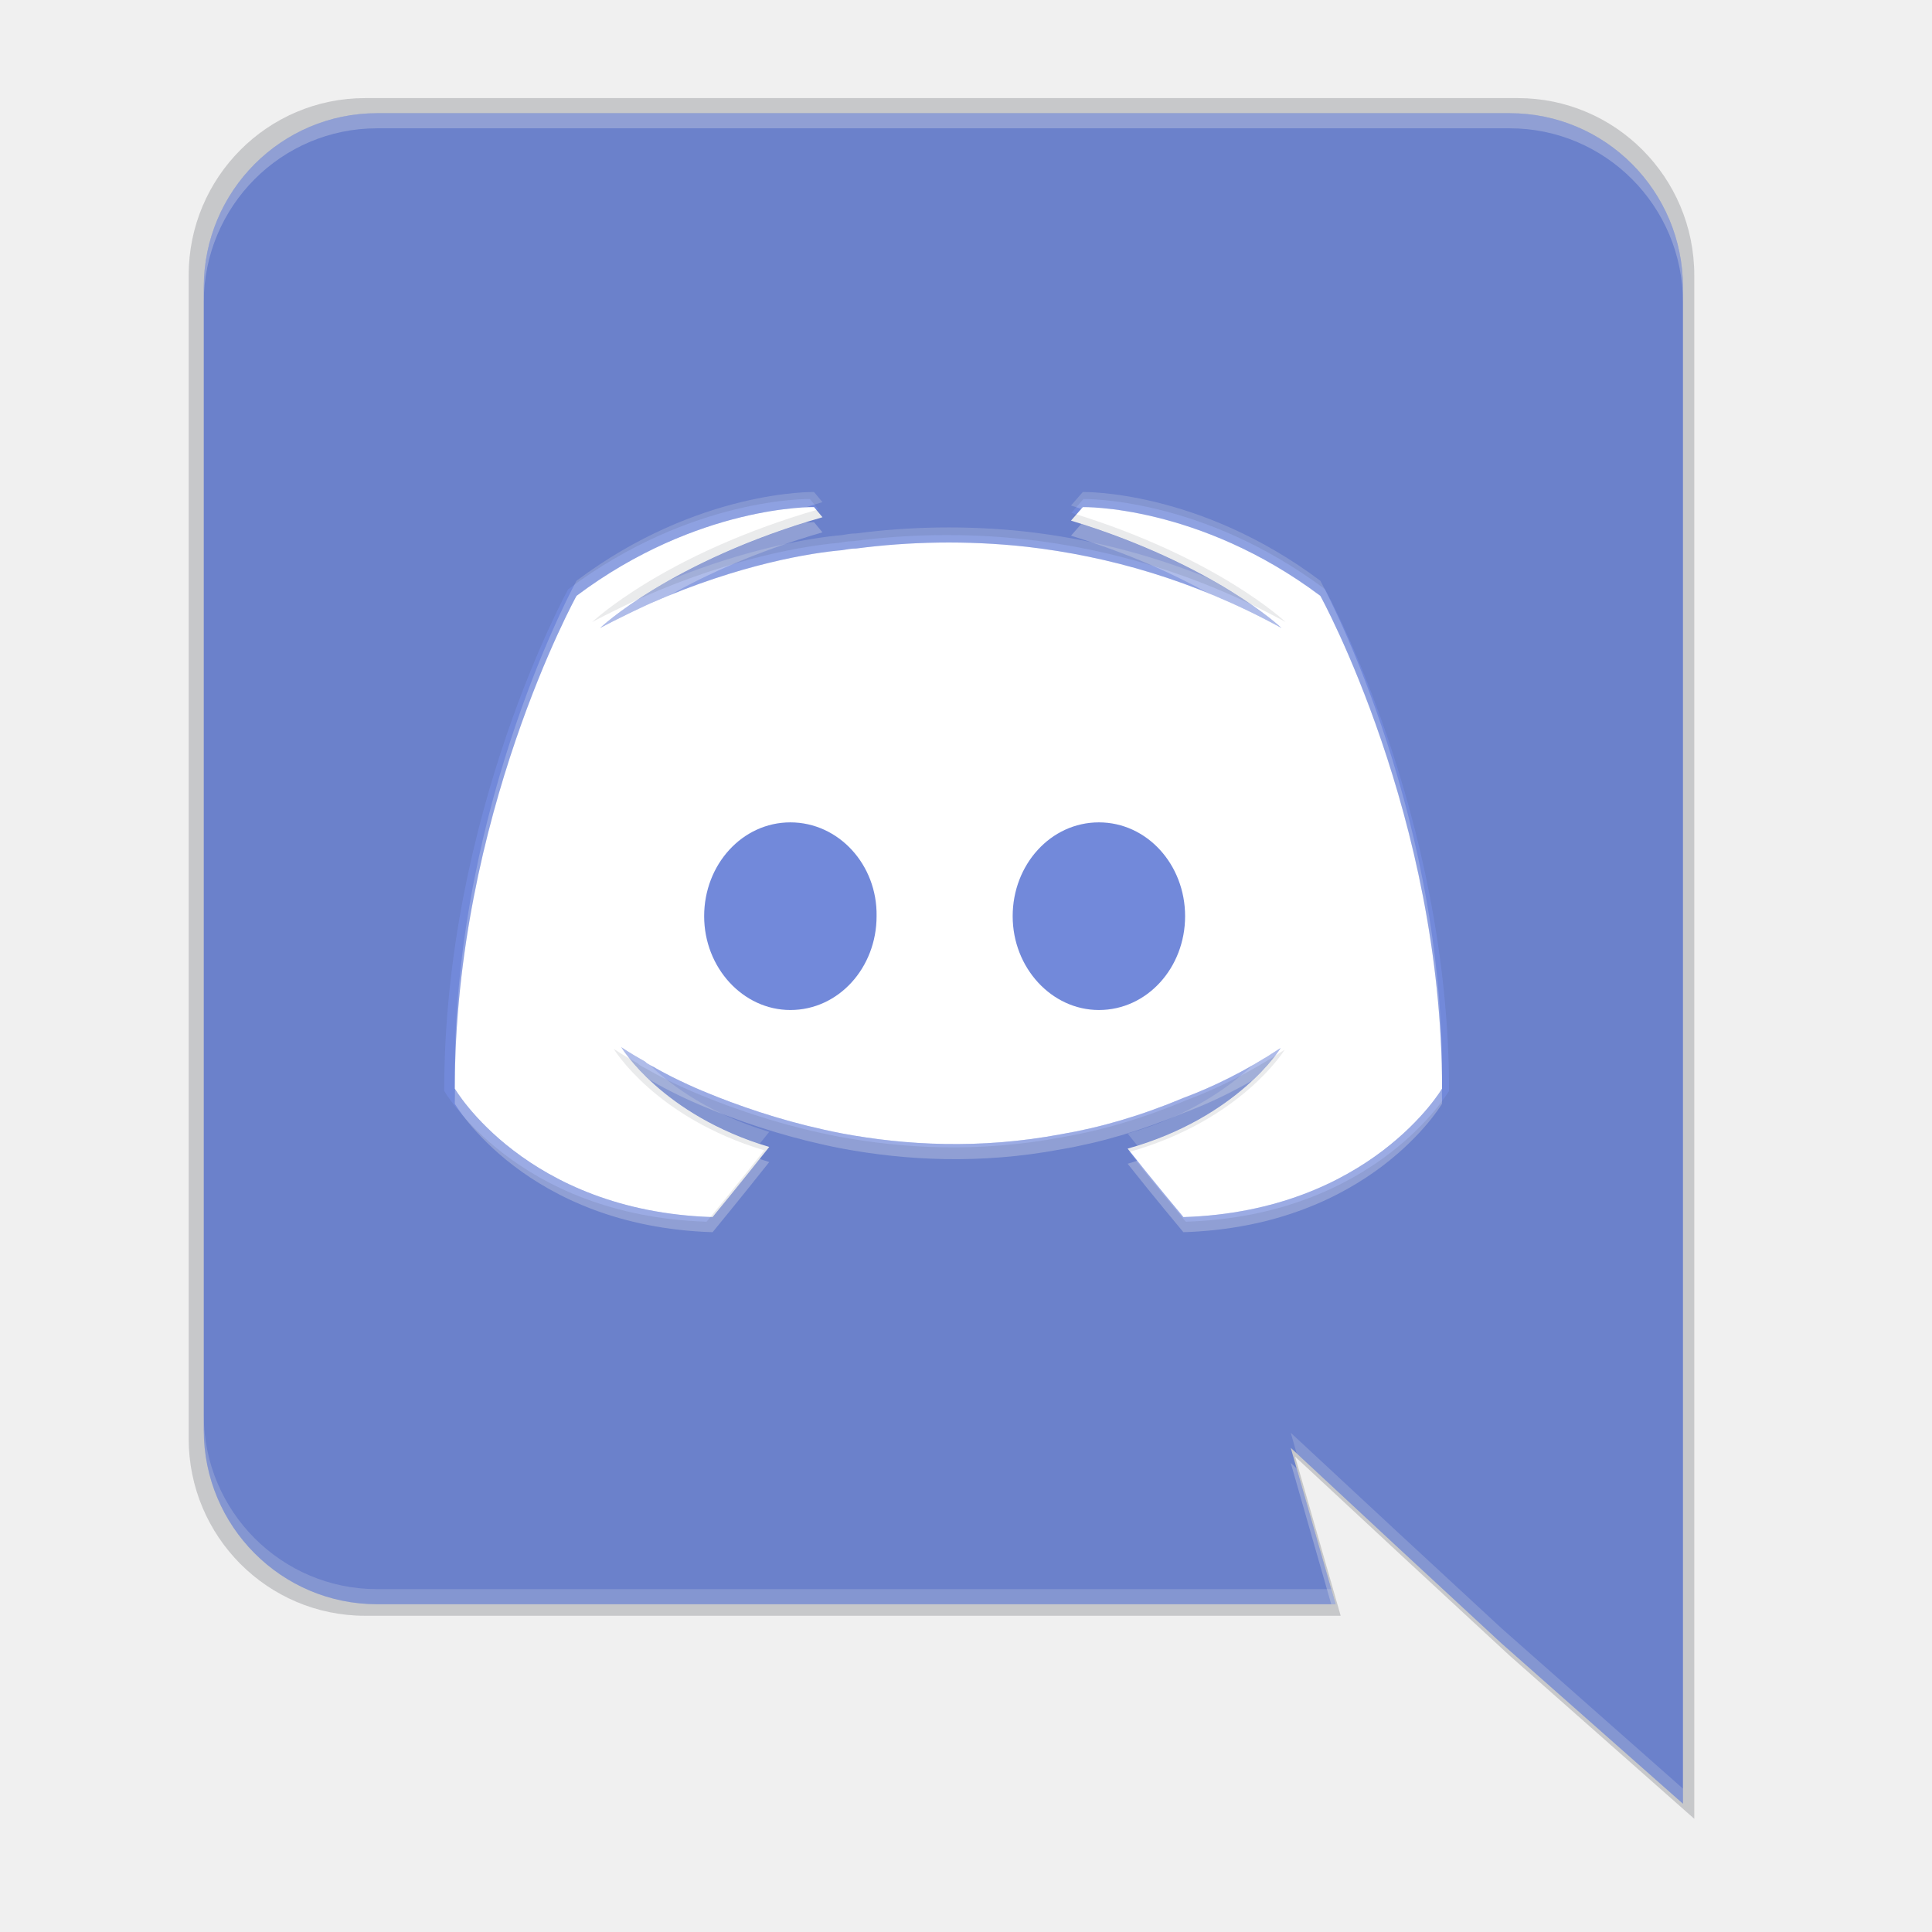
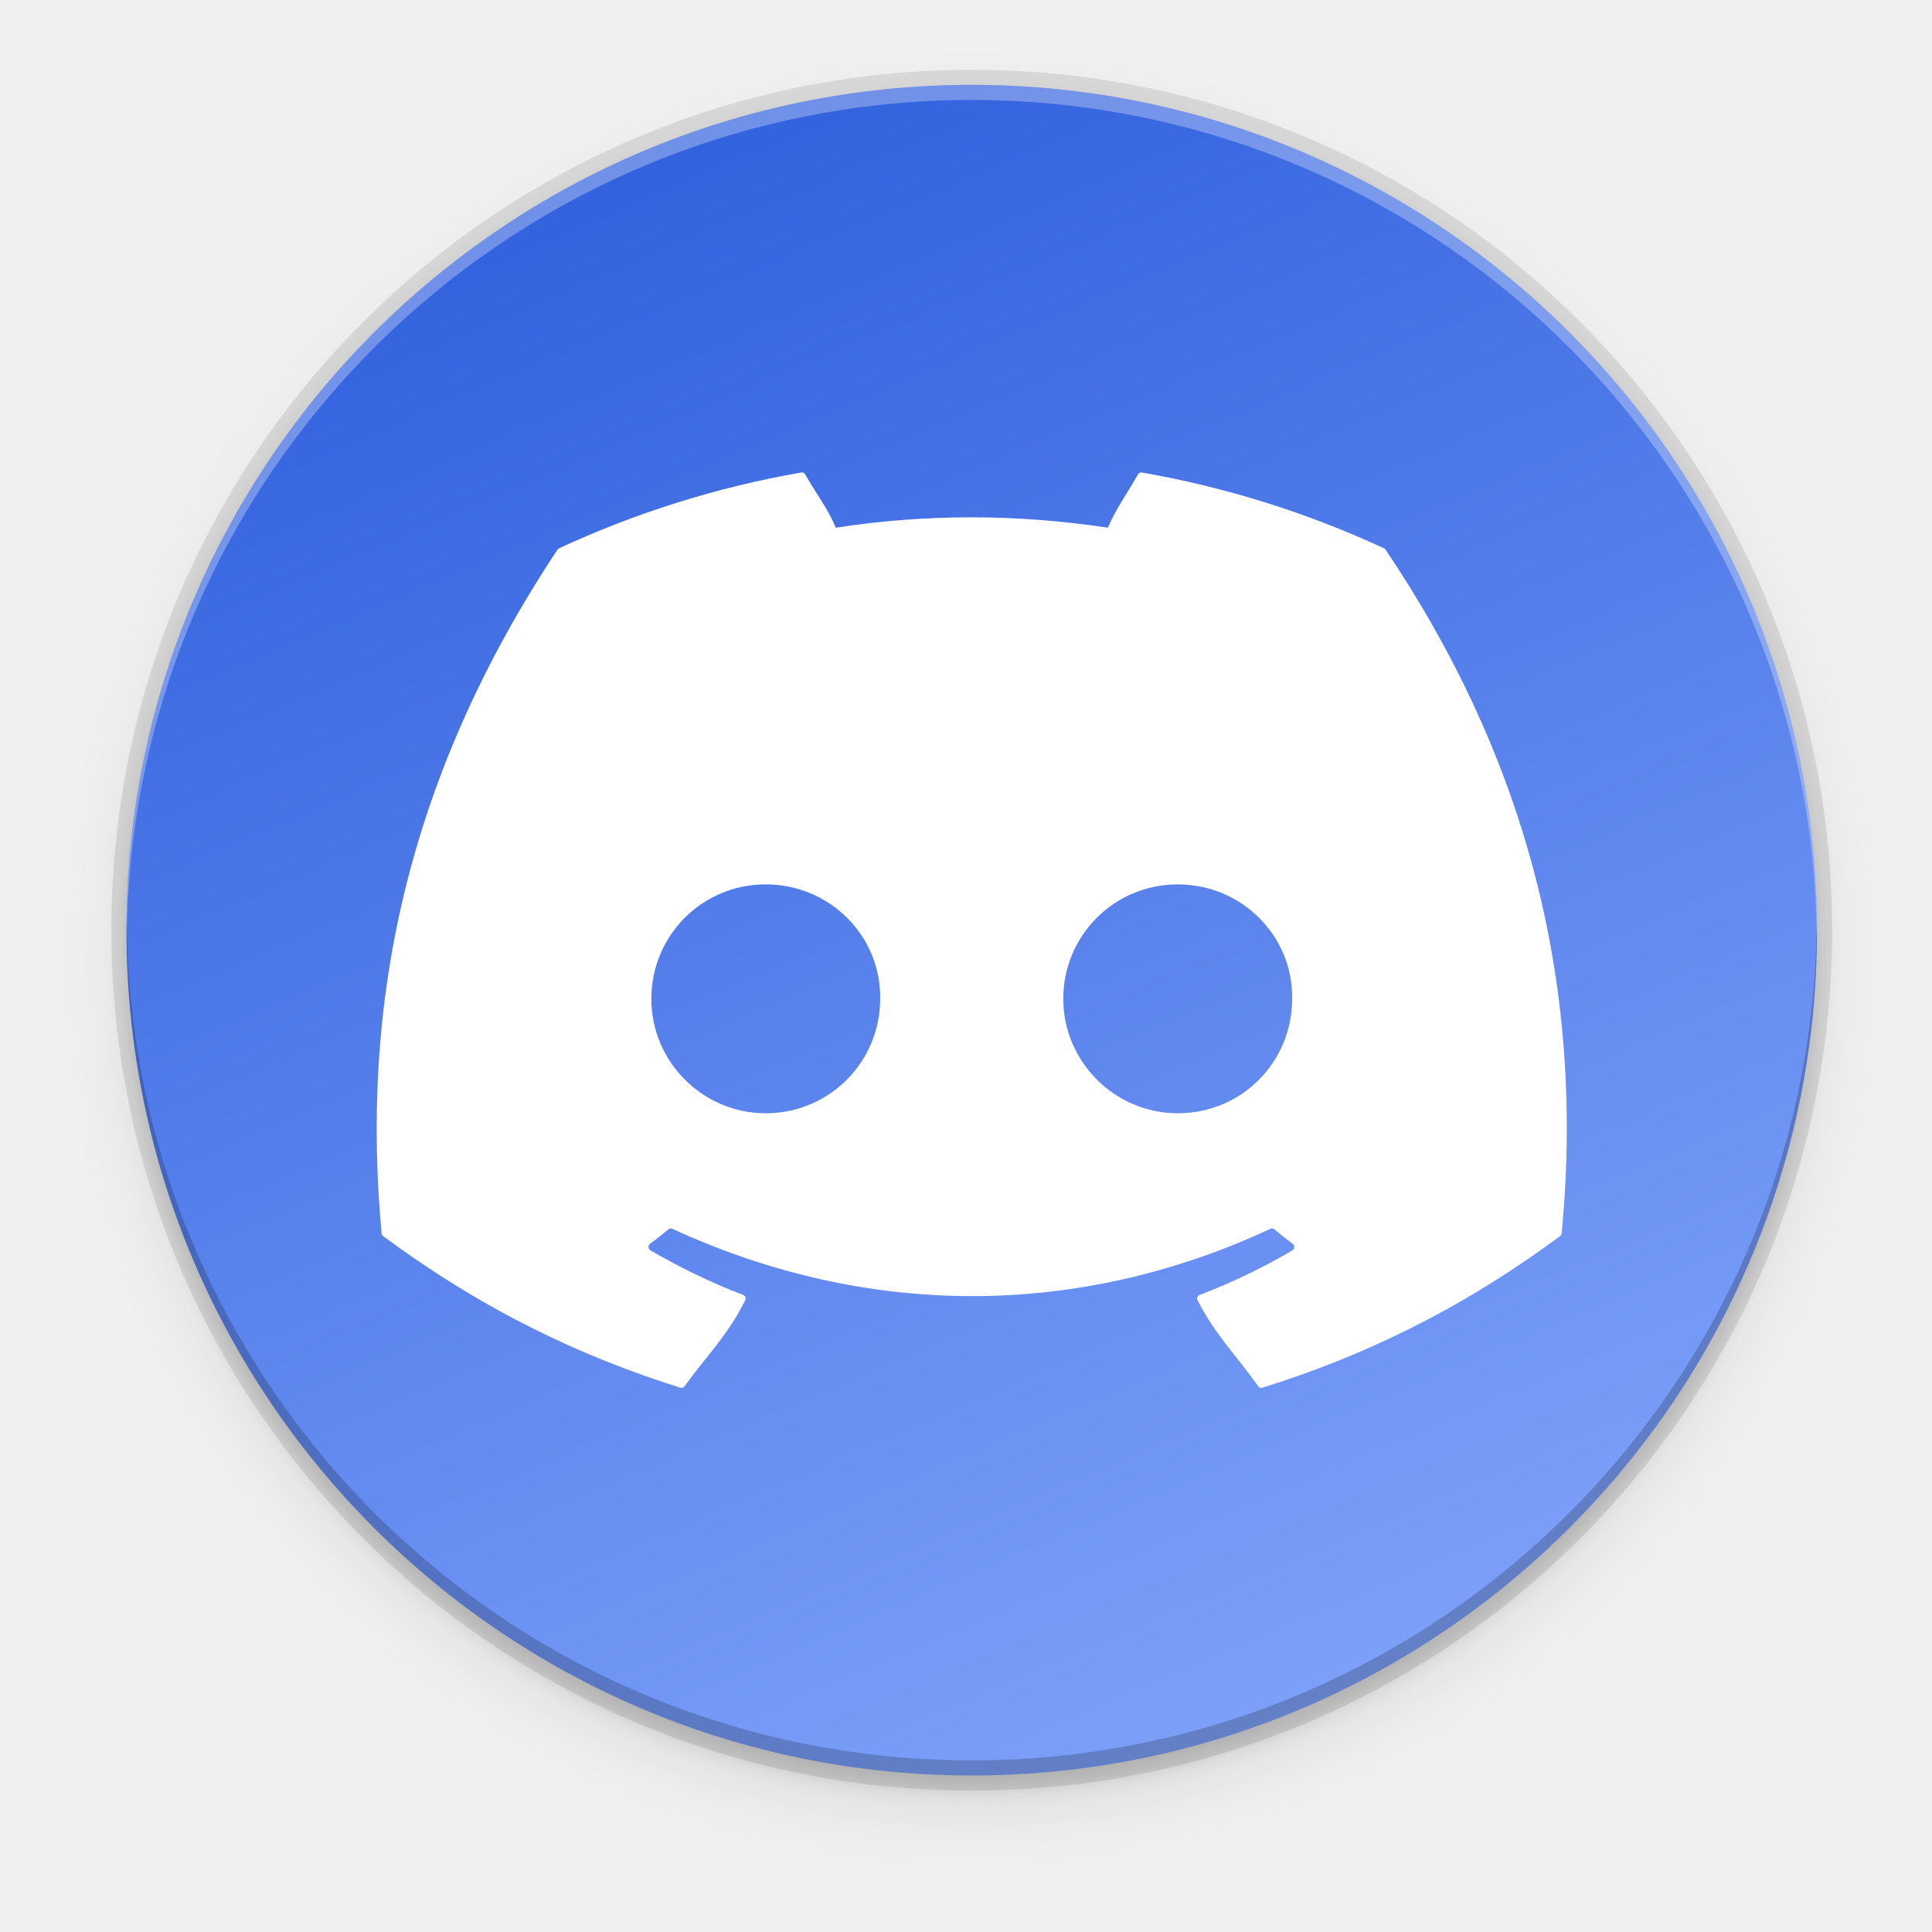
- <svg xmlns="http://www.w3.org/2000/svg" enable-background="new" height="256" viewBox="0 0 256 256" width="256">
-   <g enable-background="new" fill="#fff" transform="matrix(.15 0 -.01875 .15 164.636 166.9305)">
-     <path d="m115.018-1026.203h-1018.4c-85.88 0-147.06 69.92-136.23 156.56l128.44 1027.52c10.83 86.64 89.49 156.56 175.37 156.56h861.84l-57.855-140.6 108.585 90.44 102.6 85.12 181.45 144.4-170.43-1363.44c-10.83-86.64-89.49-156.56-175.37-156.56zm-169.29 992.56s-31.445-32.68-57.855-61.56c96.045-28.12 126.255-90.44 126.255-90.44-28.595 20.52-56.43 34.96-81.795 44.84-36.005 15.96-71.155 26.6-106.115 32.68-71.25 13.68-138.605 9.88-196.935-.76-44.365-8.36-83.125-20.52-115.805-32.68-18.335-6.84-38.38-15.2-58.71-25.84-2.47-1.52-4.845-2.28-7.315-3.8-1.615-.76-2.47-1.52-3.325-2.28-14.63-7.6-22.895-12.92-22.895-12.92s44.08 60.8 144.21 89.68c-19.19 28.88-43.035 63.08-43.035 63.08-168.625-5.32-246.24-115.52-246.24-115.52-30.59-244.72 54.055-443.08 54.055-443.08 99.18-82.08 203.585-79.8 203.585-79.8l8.74 9.12c-131.86 39.52-187.435 99.56-187.435 99.56s15.58-9.12 42.085-22.04c76.855-35.72 140.22-45.6 166.535-47.88 4.465-.76 8.17-1.52 12.73-1.52 45.6-6.08 97.85-7.6 153.33-1.52 73.245 8.36 153.425 29.64 237.88 72.96 0 0-67.165-57-201.305-96.52l9.12-12.16s103.835-2.28 223.535 79.8c0 0 134.235 198.36 164.825 443.08 0 0-50.825 110.2-218.12 115.52z" fill="#01030c" opacity=".1" />
-     <path d="m-786.91-926.7h1070.222v984.491h-1070.222z" fill="#fff" transform="matrix(1 0 .1240347 .9922779 0 0)" />
-     <path d="m-447.689-386.417c-42.56 0-71.493 37.333-65.8 82.88 5.693 45.547 44.707 82.88 86.52 82.88 42.56 0 71.493-37.333 65.8-82.88-4.947-45.547-43.96-82.88-86.52-82.88zm272.533 0c-42.56 0-71.493 37.333-65.8 82.88 5.693 45.547 44.707 82.88 86.52 82.88 42.56 0 71.493-37.333 65.8-82.88-5.693-45.547-43.96-82.88-86.52-82.88z" fill="#7289da" />
-     <path d="m109.418-1012.87h-1000.533c-84.373 0-144.48 68.693-133.84 153.813l126.187 1009.493c10.64 85.12 87.92 153.813 172.293 153.813h846.72l-56.84-138.133 106.68 88.853 100.8 83.627 178.267 141.867-167.44-1339.52c-10.64-85.12-87.92-153.813-172.293-153.813zm-166.32 975.147s-30.893-32.107-56.84-60.48c94.36-27.627 124.04-88.853 124.04-88.853-28.093 20.16-55.44 34.347-80.36 44.053-35.373 15.68-69.907 26.133-104.253 32.107-70 13.44-136.173 9.707-193.48-.747-43.587-8.213-81.667-20.16-113.773-32.107-18.013-6.72-37.707-14.933-57.68-25.387-2.427-1.493-4.76-2.24-7.187-3.733-1.587-.747-2.427-1.493-3.267-2.24-14.373-7.467-22.493-12.693-22.493-12.693s43.307 59.733 141.68 88.107c-18.853 28.373-42.28 61.973-42.28 61.973-165.667-5.227-241.92-113.493-241.92-113.493-30.053-240.427 53.107-435.307 53.107-435.307 97.44-80.64 200.013-78.4 200.013-78.4l8.587 8.96c-129.547 38.827-184.147 97.813-184.147 97.813s15.307-8.96 41.347-21.653c75.507-35.093 137.76-44.8 163.613-47.04 4.387-.747 8.027-1.493 12.507-1.493 44.8-5.973 96.133-7.467 150.64-1.493 71.96 8.213 150.733 29.12 233.707 71.68 0 0-65.987-56-197.773-94.827l8.96-11.947s102.013-2.24 219.613 78.4c0 0 131.88 194.88 161.933 435.307 0 0-49.933 108.267-214.293 113.493z" fill="#7289da" />
-     <path d="m-891.113-1012.859c-84.373 0-144.488 68.682-133.848 153.802l1.667 13.333c-10.64-85.12 49.474-153.802 133.848-153.802h1000.521c84.373 0 161.658 68.682 172.298 153.802l-1.667-13.333c-10.64-85.12-87.925-153.802-172.298-153.802zm431.175 361.276s-3.099.058-7.546.26c-119.008 38.711-169.681 93.177-169.681 93.177s15.316-8.96 41.356-21.654c5.575-2.591 11.045-5.009 16.466-7.331 29.656-17.982 71.745-38.635 127.998-55.495zm236.276 1.563-7.791 10.378c53.358 15.72 95.739 34.222 127.511 50.716 22.504 8.715 45.381 18.871 68.6 30.781 0 0-62.957-53.223-188.32-91.875zm-348.537 462.227s9.157 12.495 28.345 28.737c2.099 1.158 4.149 1.952 6.266 3.255 19.973 10.453 39.666 18.671 57.679 25.391 32.107 11.947 70.193 23.896 113.779 32.109 57.307 10.453 123.478 14.182 193.478.742 34.347-5.973 68.881-16.429 104.255-32.109 18.052-7.031 37.384-16.449 57.344-28.75 15.241-16.178 21.343-28.633 21.343-28.633-28.093 20.16-55.433 34.343-80.353 44.049-35.373 15.68-69.908 26.136-104.255 32.109-70 13.44-136.172 9.711-193.478-.742-43.587-8.213-81.673-20.163-113.779-32.109-18.013-6.72-37.706-14.937-57.679-25.391-2.427-1.493-4.758-2.231-7.184-3.724-1.587-.747-2.422-1.493-3.262-2.24-14.373-7.467-22.498-12.695-22.498-12.695zm729.438 36.862c-.735 1.574-50.995 108.028-214.142 113.216 0 0-23.757-24.844-46.92-49.844-2.753.9-5.385 1.854-8.257 2.695 25.947 28.373 56.844 60.482 56.844 60.482 164.36-5.227 214.29-113.49 214.29-113.49-.547-4.379-1.201-8.712-1.815-13.06zm-871.743.013c.473 4.343.902 8.672 1.449 13.047 0 0 76.254 108.263 241.921 113.49 0 0 23.425-33.606 42.279-61.979-3.039-.876-5.866-1.866-8.8-2.799-17.088 25.396-35.145 51.445-35.145 51.445-164.401-5.187-240.545-111.574-241.702-113.203zm779.565 330.378 51.367 124.792h3.815l-49.368-119.948z" fill="#fcfcfc" opacity=".3" />
-     <path d="m-463.271-678.25s-102.565-2.242-200.005 78.398c0 0-83.165 194.886-53.112 435.312 0 0 .209.274.218.286-25.526-234.376 54.561-422.266 54.561-422.266 82.491-68.269 167.974-77.024 192.472-78.138 4.779-1.554 9.459-3.136 14.46-4.635zm237.448 0-8.963 11.94c3.254.959 6.284 1.977 9.458 2.956l1.172-1.563s102.017-2.242 219.618 78.398c0 0 127.041 187.882 160.112 422.253 0-.012.148-.273.148-.273-30.053-240.427-161.927-435.312-161.927-435.312-117.6-80.64-219.618-78.398-219.618-78.398zm-123.854 31.354c-25.247.373-49.276 2.248-71.676 5.234-4.48 0-8.123.738-12.51 1.484-23.944 2.075-79.144 10.593-147.145 39.714-38.639 23.429-56.156 42.318-56.156 42.318s15.316-8.96 41.356-21.654c75.507-35.093 137.758-44.804 163.612-47.044 4.387-.747 8.03-1.484 12.51-1.484 44.8-5.973 96.126-7.471 150.633-1.497 71.96 8.213 150.739 29.12 233.713 71.68 0 0-23.566-19.871-70.267-44.115-57.914-22.428-113.289-34.983-165.112-40.898-27.253-2.987-53.71-4.11-78.957-3.737zm-222.521 459.102s40.828 56.009 132.876 85.299c2.475-3.678 4.749-6.945 7.134-10.534-53.444-15.414-90.508-40.042-113.332-59.362-.307-.169-.609-.278-.918-.469-1.587-.747-2.422-1.493-3.262-2.24-14.373-7.467-22.498-12.695-22.498-12.695zm582.489.742c-7.743 5.556-15.415 10.619-23.009 15.299-18.596 19.739-50.835 45.038-102.694 60.221 3.375 3.69 6.46 6.9 9.924 10.638 87.702-28.684 115.78-86.159 115.78-86.159zm-910.729 324.167 1.667 13.333c10.64 85.12 87.925 153.802 172.298 153.802h846.719l-5.482-13.333h-842.904c-84.373 0-161.658-68.682-172.298-153.802zm962.168 15.677 7.481 18.177 100.879 84.01 100.791 83.62 178.268 141.875-1.667-13.333-178.268-141.875-100.791-83.62z" opacity=".2" />
-     <path d="m115.018-1026.203h-1018.4c-85.88 0-147.06 69.92-136.23 156.56l128.44 1027.52c10.83 86.64 89.49 156.56 175.37 156.56h861.84l-57.855-140.6 108.585 90.44 102.6 85.12 181.45 144.4-170.43-1363.44c-10.83-86.64-89.49-156.56-175.37-156.56zm-169.29 992.56s-31.445-32.68-57.855-61.56c96.045-28.12 126.255-90.44 126.255-90.44-28.595 20.52-56.43 34.96-81.795 44.84-36.005 15.96-71.155 26.6-106.115 32.68-71.25 13.68-138.605 9.88-196.935-.76-44.365-8.36-83.125-20.52-115.805-32.68-18.335-6.84-38.38-15.2-58.71-25.84-2.47-1.52-4.845-2.28-7.315-3.8-1.615-.76-2.47-1.52-3.325-2.28-14.63-7.6-22.895-12.92-22.895-12.92s44.08 60.8 144.21 89.68c-19.19 28.88-43.035 63.08-43.035 63.08-168.625-5.32-246.24-115.52-246.24-115.52-30.59-244.72 54.055-443.08 54.055-443.08 99.18-82.08 203.585-79.8 203.585-79.8l8.74 9.12c-131.86 39.52-187.435 99.56-187.435 99.56s15.58-9.12 42.085-22.04c76.855-35.72 140.22-45.6 166.535-47.88 4.465-.76 8.17-1.52 12.73-1.52 45.6-6.08 97.85-7.6 153.33-1.52 73.245 8.36 153.425 29.64 237.88 72.96 0 0-67.165-57-201.305-96.52l9.12-12.16s103.835-2.28 223.535 79.8c0 0 134.235 198.36 164.825 443.08 0 0-50.825 110.2-218.12 115.52z" fill="#2d303b" opacity=".1" />
-   </g>
+ <svg xmlns="http://www.w3.org/2000/svg" height="256" viewBox="0 0 67.73 67.73" width="256" version="1.1" id="svg2987">
+   <defs id="defs2991" />
+   <filter id="a" color-interpolation-filters="sRGB" height="2.62" width="2.62" x="-0.81" y="-0.81">
+     <feGaussianBlur stdDeviation="2.7" id="feGaussianBlur2937" />
+   </filter>
+   <linearGradient id="b" gradientUnits="userSpaceOnUse" x1="21.366" x2="46.766" y1="232.243" y2="291.509" gradientTransform="translate(0,-229.2667)">
+     <stop offset="0" stop-color="#8c59d9" id="stop2940" style="stop-color:#2f5fdd;stop-opacity:1;" />
+     <stop offset="1" stop-color="#a7a7f1" id="stop2942" style="stop-color:#80a3fa;stop-opacity:1;" />
+   </linearGradient>
+   <filter id="c" color-interpolation-filters="sRGB" height="1.024" width="1.024" x="-0.012" y="-0.012">
+     <feGaussianBlur stdDeviation="1.12" id="feGaussianBlur2945" />
+   </filter>
+   <filter id="d" color-interpolation-filters="sRGB" height="1.096" width="1.096" x="-0.048" y="-0.048">
+     <feGaussianBlur stdDeviation="4.48" id="feGaussianBlur2948" />
+   </filter>
+   <circle cx="122.752" cy="122.752" filter="url(#d)" opacity="0.1" r="112" transform="matrix(0.2645833,0,0,0.2645833,1.5875,1.18957)" id="circle2951" />
+   <circle cx="122.752" cy="120.752" filter="url(#c)" opacity="0.1" r="112" transform="matrix(0.2645833,0,0,0.2645833,1.5875,1.18957)" id="circle2953" />
+   <circle cx="34.066" cy="32.609" opacity="0.1" r="30.162" id="circle2955" />
+   <circle cx="34.066" cy="32.609" fill="url(#b)" r="29.633" id="circle2957" style="fill:url(#b)" />
+   <path style="fill:#ffffff;stroke-width:1.605" d="m 28.089,16.565 c -2.98,0.518 -5.833,1.425 -8.493,2.658 -0.023,0.01 -0.04,0.025 -0.053,0.047 -5.409,8.155 -6.892,16.111 -6.165,23.966 0.003,0.038 0.024,0.074 0.053,0.097 3.569,2.645 7.025,4.251 10.418,5.315 0.055,0.017 0.113,-0.002 0.147,-0.047 0.803,-1.106 1.518,-1.792 2.131,-3.018 0.036,-0.072 0.002,-0.156 -0.072,-0.185 -1.135,-0.434 -2.214,-0.962 -3.253,-1.564 -0.082,-0.049 -0.091,-0.169 -0.016,-0.226 0.219,-0.165 0.44,-0.337 0.649,-0.511 0.038,-0.032 0.09,-0.039 0.135,-0.019 6.828,3.146 14.22,3.146 20.967,0 0.044,-0.022 0.095,-0.016 0.135,0.016 0.209,0.174 0.428,0.349 0.649,0.514 0.076,0.057 0.07,0.177 -0.013,0.226 -1.039,0.613 -2.12,1.131 -3.256,1.564 -0.074,0.029 -0.105,0.113 -0.069,0.185 0.627,1.225 1.34,1.909 2.128,3.015 0.033,0.047 0.093,0.067 0.147,0.05 3.409,-1.064 6.865,-2.671 10.433,-5.315 0.032,-0.024 0.053,-0.059 0.056,-0.097 0.87,-9.082 -1.46,-16.969 -6.171,-23.963 -0.012,-0.024 -0.03,-0.04 -0.053,-0.05 -2.659,-1.231 -5.509,-2.138 -8.49,-2.658 -0.055,-0.01 -0.11,0.013 -0.138,0.063 -0.367,0.658 -0.772,1.196 -1.056,1.871 -3.207,-0.484 -6.399,-0.484 -9.54,0 -0.285,-0.69 -0.703,-1.213 -1.072,-1.871 -0.028,-0.049 -0.084,-0.071 -0.138,-0.063 z M 26.842,31.004 c 2.252,0 4.05,1.816 4.015,4.012 0,2.211 -1.781,4.012 -4.015,4.012 -2.199,0 -4.008,-1.8 -4.008,-4.012 0,-2.211 1.774,-4.012 4.008,-4.012 z m 14.445,0 c 2.252,0 4.047,1.816 4.012,4.012 0,2.211 -1.76,4.012 -4.012,4.012 -2.199,0 -4.012,-1.8 -4.012,-4.012 0,-2.211 1.778,-4.012 4.012,-4.012 z" id="path3322" />
+   <path d="M 34.066,2.976 A 29.633,29.633 0 0 0 4.432,32.609 29.633,29.633 0 0 0 4.443,32.919 29.633,29.633 0 0 1 34.066,3.505 29.633,29.633 0 0 1 63.688,32.829 29.633,29.633 0 0 0 63.699,32.609 29.633,29.633 0 0 0 34.066,2.976 Z" opacity="0.3" id="path2979" style="fill:#ffffff" />
+   <path d="M 34.066,62.243 A 29.633,29.633 0 0 1 4.432,32.609 29.633,29.633 0 0 1 4.443,32.3 29.633,29.633 0 0 0 34.066,61.714 29.633,29.633 0 0 0 63.688,32.39 29.633,29.633 0 0 1 63.699,32.609 29.633,29.633 0 0 1 34.066,62.243 Z" opacity="0.2" id="path2983" />
</svg>
